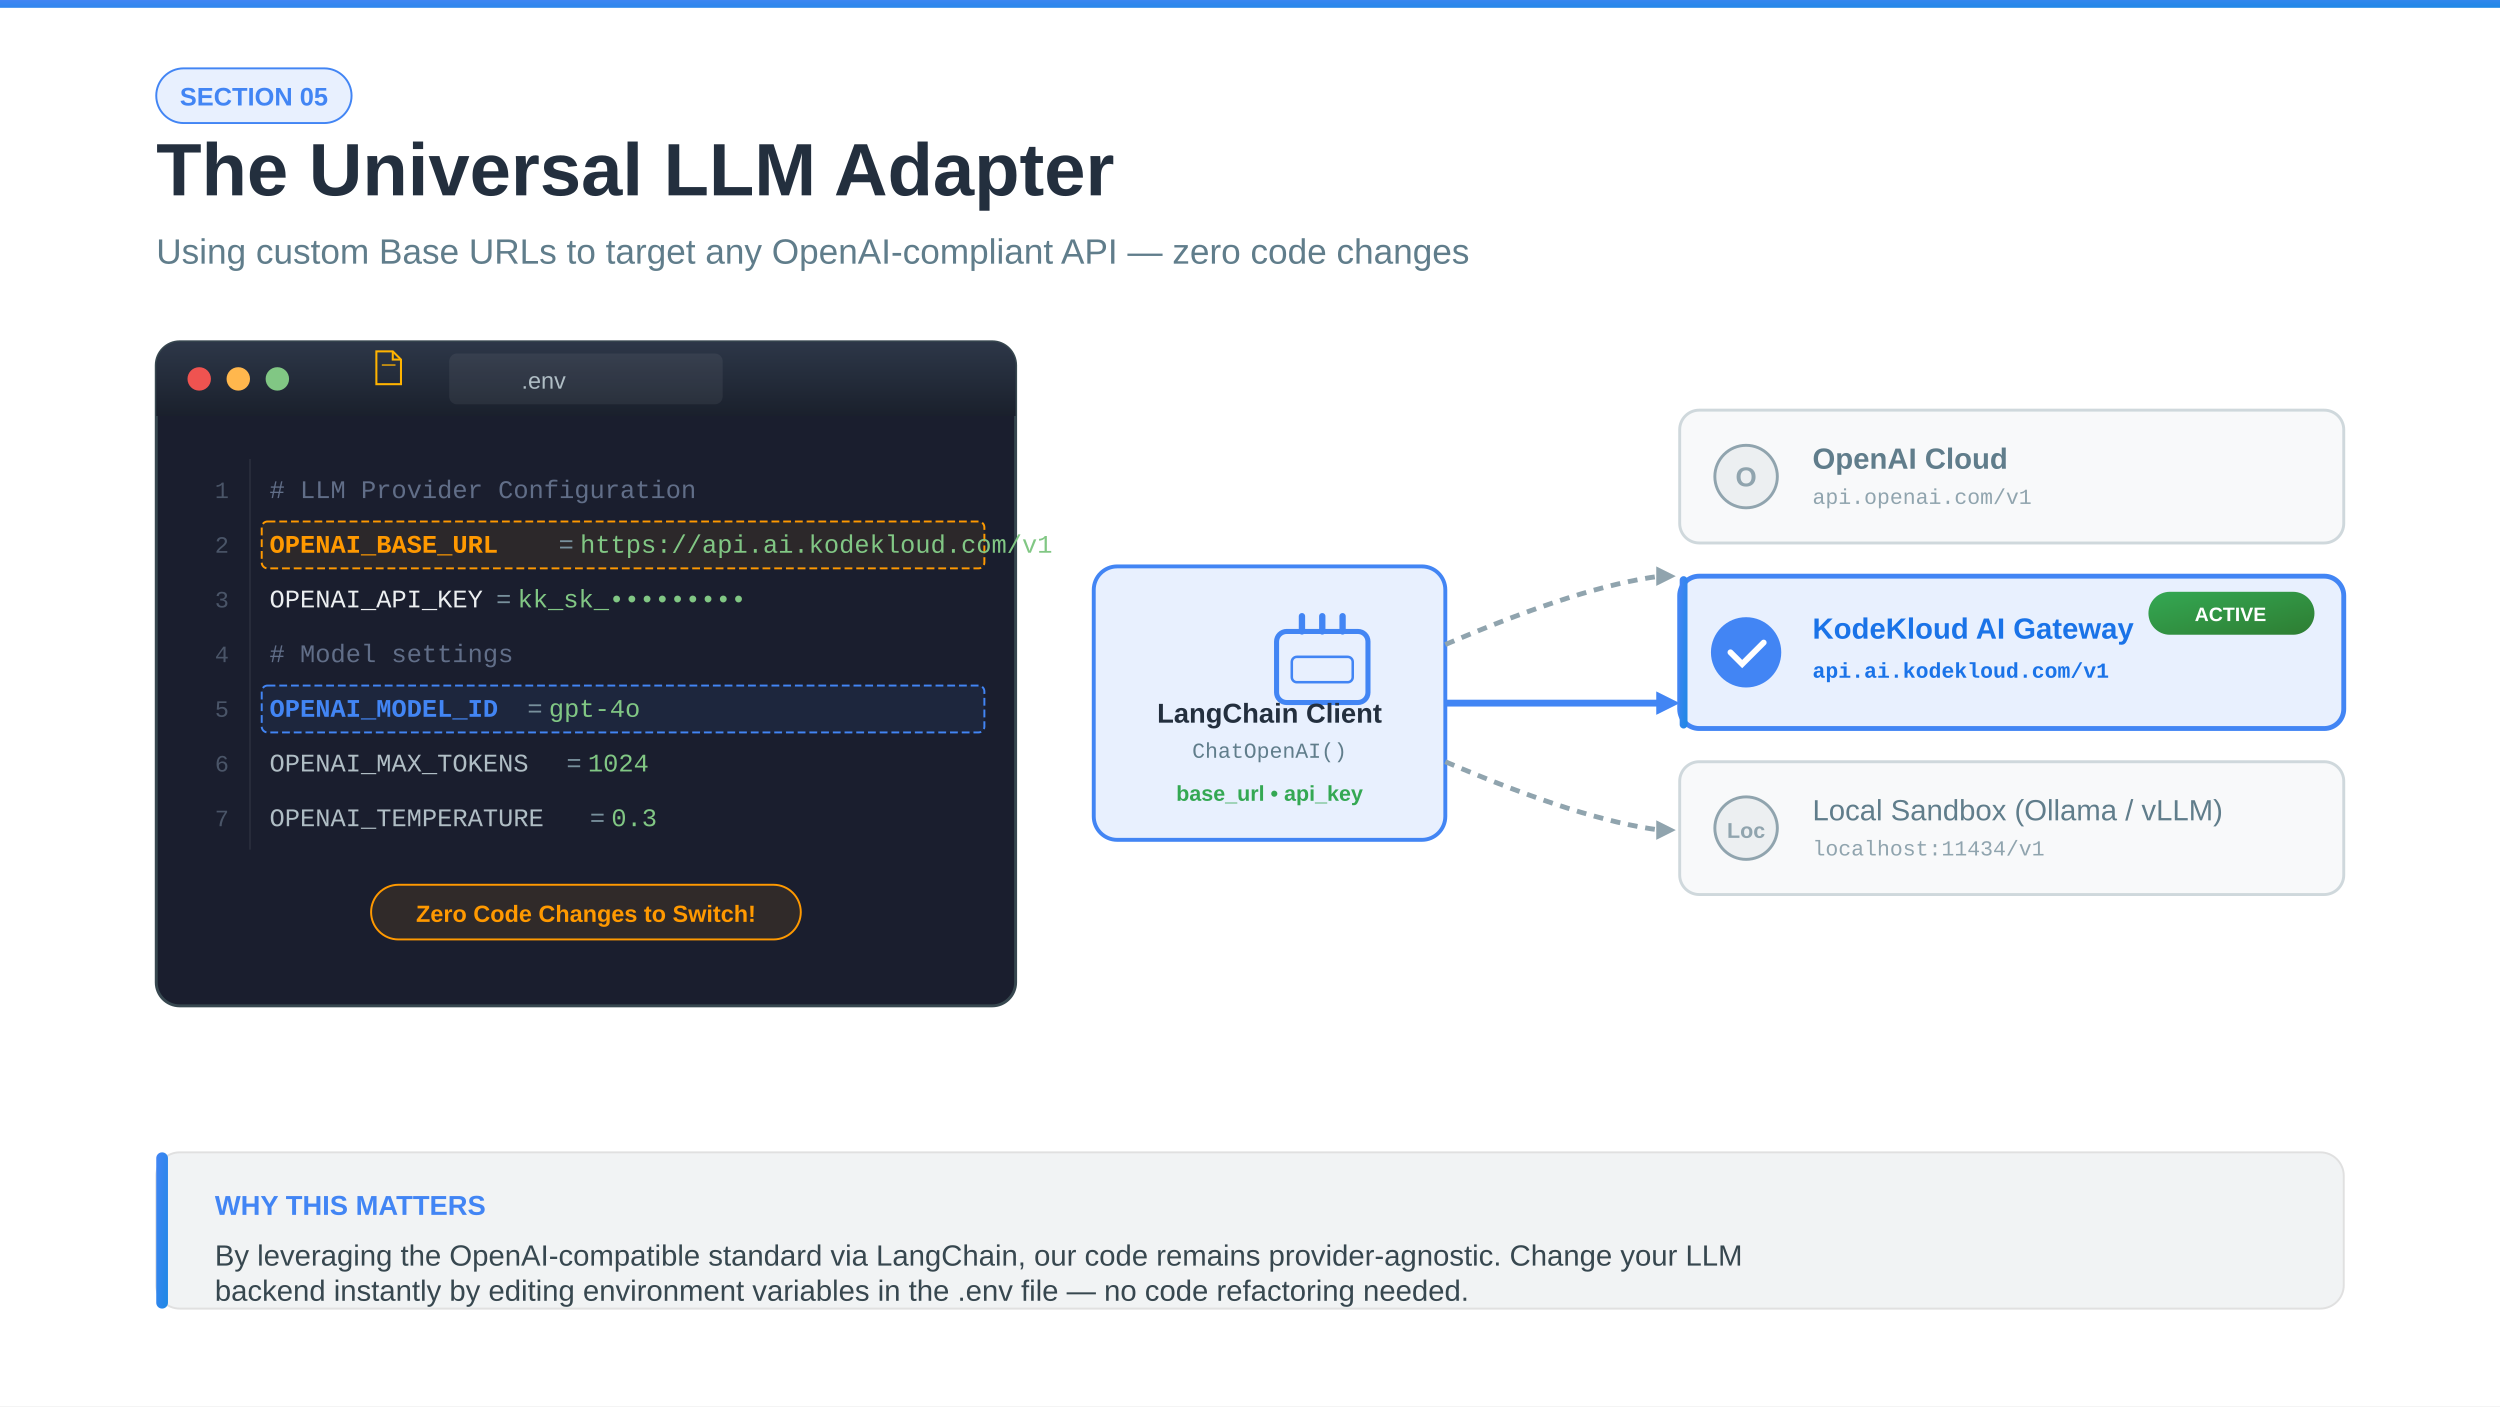
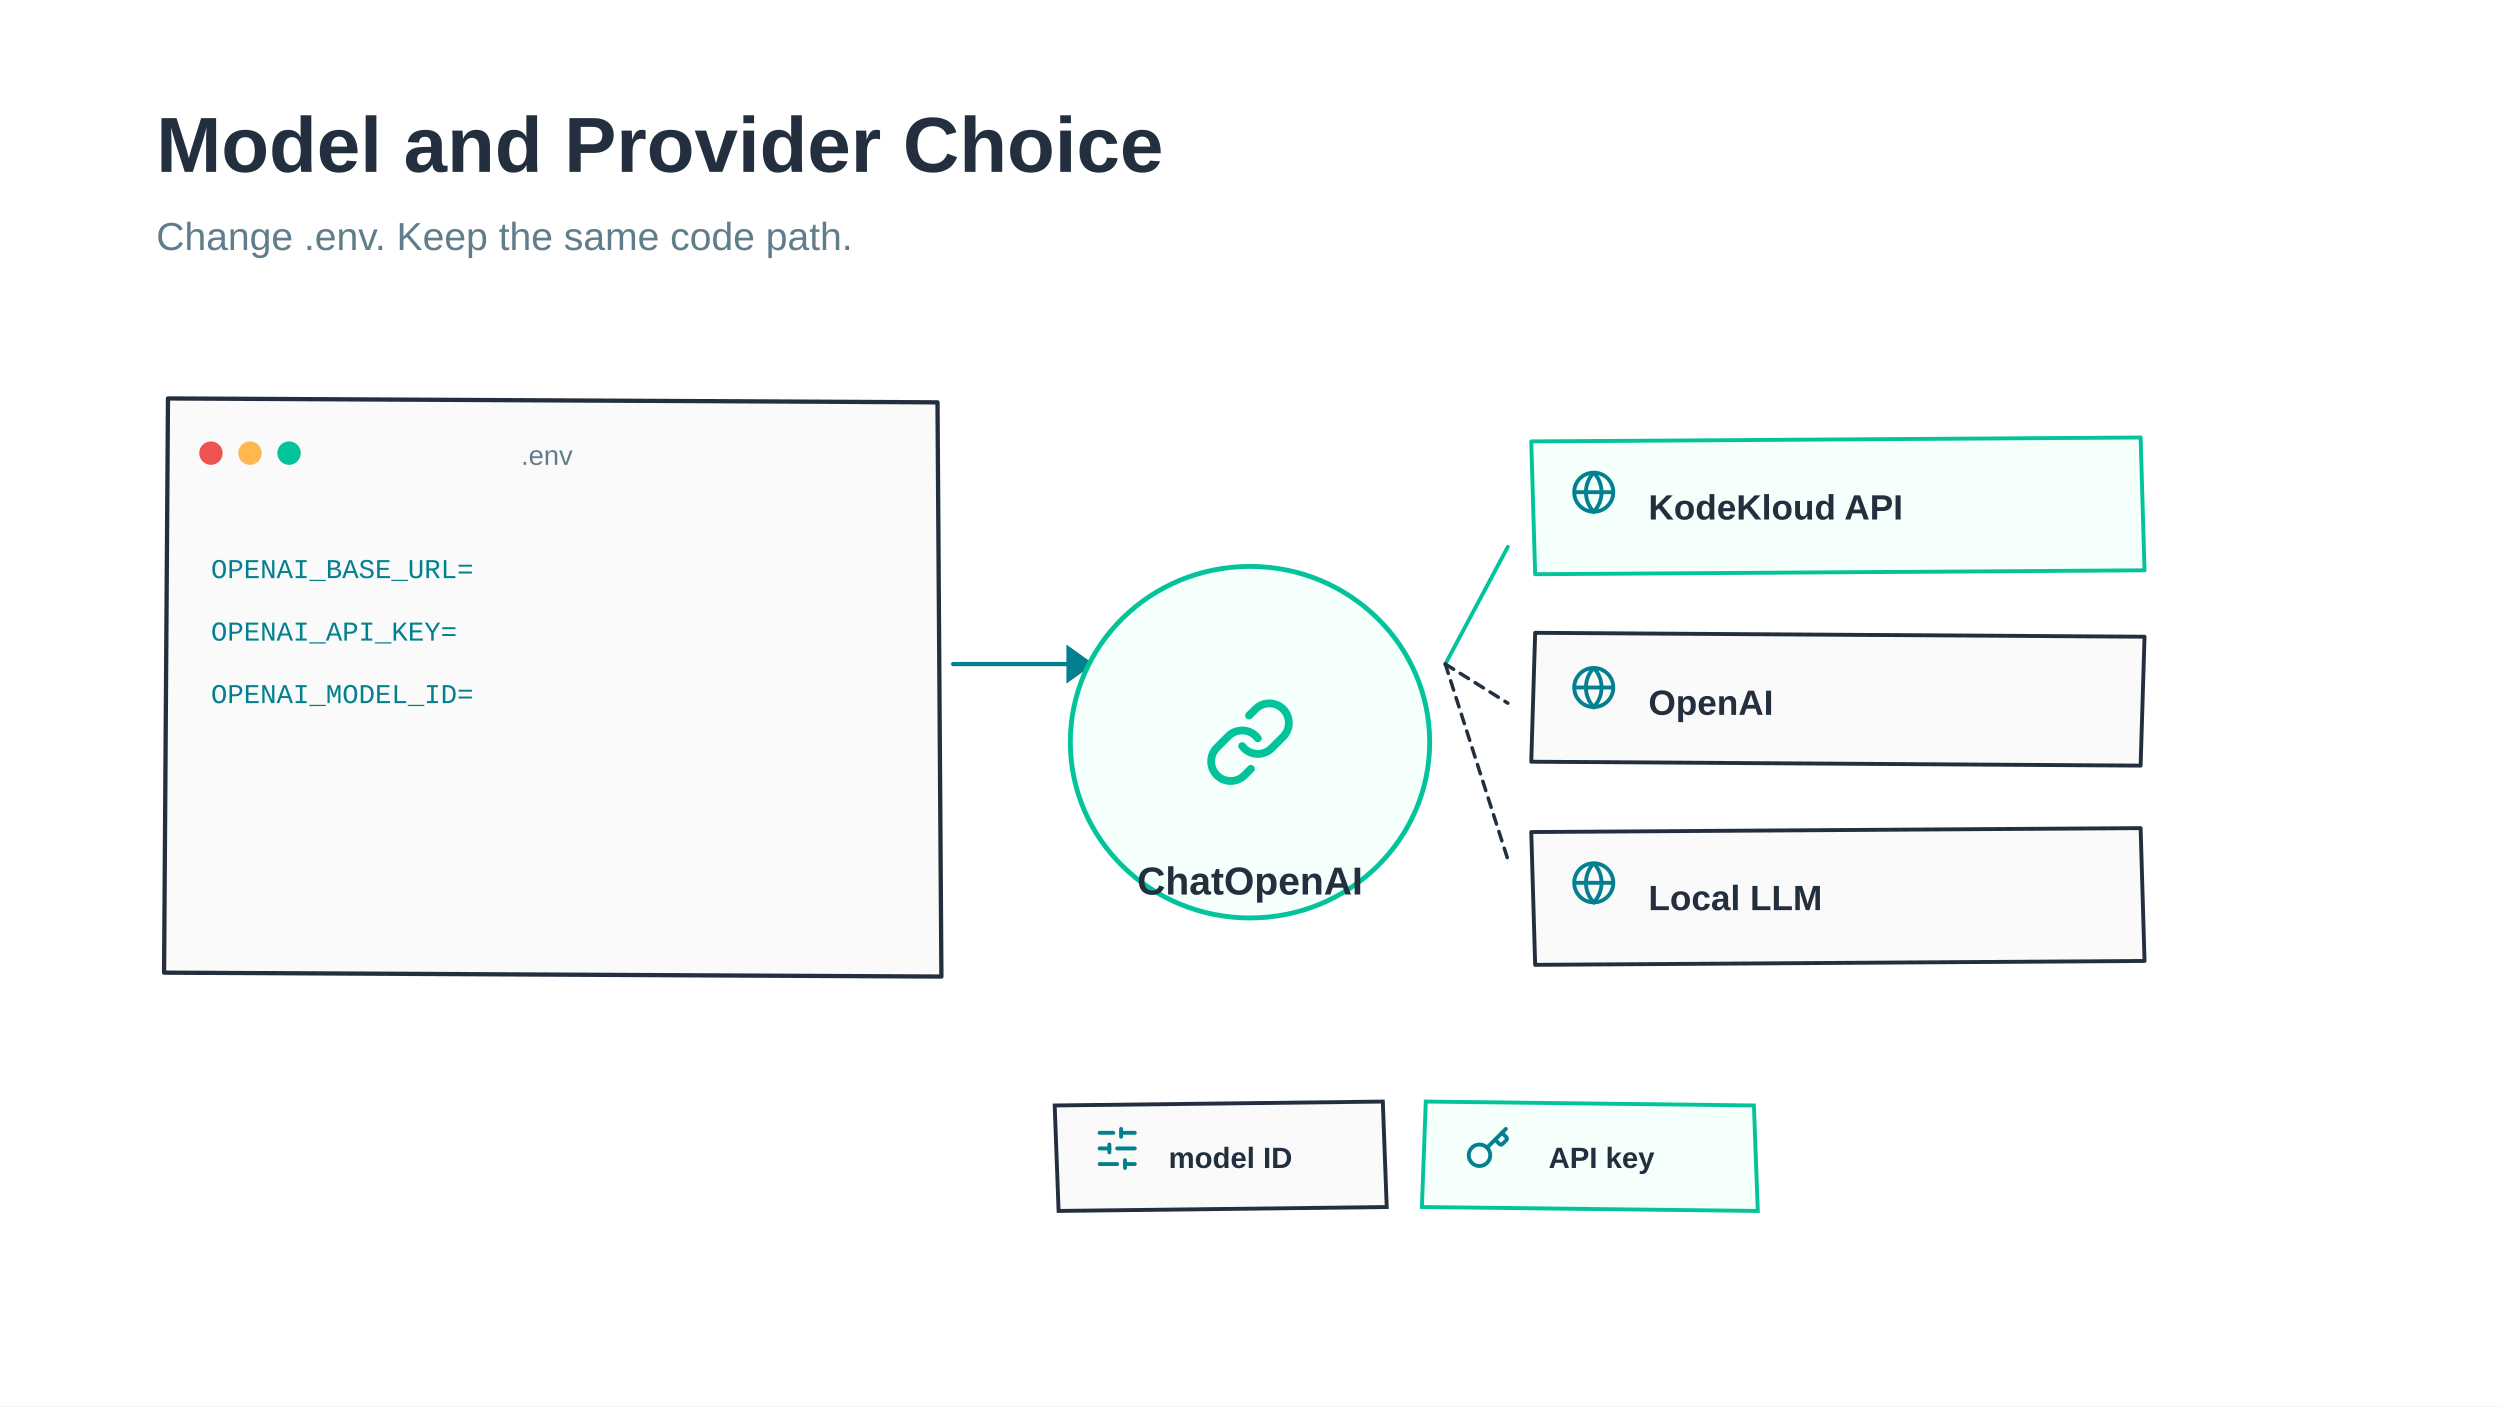
<svg xmlns="http://www.w3.org/2000/svg" viewBox="0 0 1280 720" width="100%" height="100%">
  <defs>
-     <linearGradient id="accent-blue" x1="0" y1="0" x2="1" y2="1">
-       <stop offset="0%" stop-color="#4285F4" />
-       <stop offset="100%" stop-color="#1E88E5" />
-     </linearGradient>
-     <linearGradient id="accent-green" x1="0" y1="0" x2="1" y2="1">
-       <stop offset="0%" stop-color="#34A853" />
-       <stop offset="100%" stop-color="#2E7D32" />
-     </linearGradient>
-     <linearGradient id="ide-header" x1="0" y1="0" x2="0" y2="1">
-       <stop offset="0%" stop-color="#2D3748" />
-       <stop offset="100%" stop-color="#1A202C" />
-     </linearGradient>
-     <g id="icon-cm">
-       <path d="M -9,-12 L 3,-12 L 9,-6 L 9,12 L -9,12 Z" fill="none" stroke="#FFB300" stroke-width="1.5" />
-       <path d="M 3,-12 L 3,-6 L 9,-6" fill="none" stroke="#FFB300" stroke-width="1.5" />
-       <line x1="-5" y1="-2" x2="5" y2="-2" stroke="#FFB300" stroke-width="1.2" opacity="0.8" />
+     <g id="lucide-sliders-horizontal">
+       <line x1="21" x2="14" y1="4" y2="4" fill="none" stroke="#028090" stroke-width="2" stroke-linecap="round" />
+       <line x1="10" x2="3" y1="4" y2="4" fill="none" stroke="#028090" stroke-width="2" stroke-linecap="round" />
+       <line x1="21" x2="12" y1="12" y2="12" fill="none" stroke="#028090" stroke-width="2" stroke-linecap="round" />
+       <line x1="8" x2="3" y1="12" y2="12" fill="none" stroke="#028090" stroke-width="2" stroke-linecap="round" />
+       <line x1="21" x2="16" y1="20" y2="20" fill="none" stroke="#028090" stroke-width="2" stroke-linecap="round" />
+       <line x1="12" x2="3" y1="20" y2="20" fill="none" stroke="#028090" stroke-width="2" stroke-linecap="round" />
+       <line x1="14" x2="14" y1="2" y2="6" fill="none" stroke="#028090" stroke-width="2" stroke-linecap="round" />
+       <line x1="8" x2="8" y1="10" y2="14" fill="none" stroke="#028090" stroke-width="2" stroke-linecap="round" />
+       <line x1="16" x2="16" y1="18" y2="22" fill="none" stroke="#028090" stroke-width="2" stroke-linecap="round" />
    </g>
-     <g id="icon-adapter">
-       <rect x="-18" y="-14" width="36" height="28" rx="4" fill="none" stroke="#4285F4" stroke-width="2" />
-       <line x1="-8" y1="-14" x2="-8" y2="-20" stroke="#4285F4" stroke-width="2.5" stroke-linecap="round" />
-       <line x1="0" y1="-14" x2="0" y2="-20" stroke="#4285F4" stroke-width="2.5" stroke-linecap="round" />
-       <line x1="8" y1="-14" x2="8" y2="-20" stroke="#4285F4" stroke-width="2.5" stroke-linecap="round" />
-       <rect x="-12" y="-4" width="24" height="10" rx="2" fill="#E8F0FE" stroke="#4285F4" stroke-width="1" />
+     <g id="lucide-key">
+       <path d="m15.5 7.5 2.3 2.3a1 1 0 0 0 1.4 0l2.1-2.1a1 1 0 0 0 0-1.4L19 4" fill="none" stroke="#028090" stroke-width="2" stroke-linecap="round" stroke-linejoin="round" />
+       <path d="m21 2-9.6 9.6" fill="none" stroke="#028090" stroke-width="2" stroke-linecap="round" stroke-linejoin="round" />
+       <circle cx="7.5" cy="15.5" r="5.5" fill="none" stroke="#028090" stroke-width="2" />
+     </g>
+     <g id="lucide-globe">
+       <circle cx="12" cy="12" r="10" fill="none" stroke="#028090" stroke-width="2" />
+       <path d="M12 2a14.5 14.5 0 0 0 0 20 14.5 14.5 0 0 0 0-20" fill="none" stroke="#028090" stroke-width="2" />
+       <path d="M2 12h20" fill="none" stroke="#028090" stroke-width="2" />
+     </g>
+     <g id="lucide-link">
+       <path d="M10 13a5 5 0 0 0 7.54.54l3-3a5 5 0 0 0-7.07-7.07l-1.72 1.71" fill="none" stroke="#02C39A" stroke-width="2" stroke-linecap="round" stroke-linejoin="round" />
+       <path d="M14 11a5 5 0 0 0-7.54-.54l-3 3a5 5 0 0 0 7.07 7.07l1.71-1.71" fill="none" stroke="#02C39A" stroke-width="2" stroke-linecap="round" stroke-linejoin="round" />
    </g>
  </defs>
  <rect width="1280" height="720" fill="#FFFFFF" />
-   <rect x="0" y="0" width="1280" height="4" fill="url(#accent-blue)" />
-   <rect x="80" y="35" width="100" height="28" rx="14" fill="#E8F0FE" stroke="#4285F4" stroke-width="1" />
-   <text x="130" y="54" font-family="Arial, sans-serif" font-size="13" font-weight="bold" fill="#4285F4" text-anchor="middle">SECTION 05</text>
-   <text x="80" y="100" font-family="Arial, sans-serif" font-size="38" font-weight="bold" fill="#232F3E">The Universal LLM Adapter</text>
-   <text x="80" y="135" font-family="Arial, sans-serif" font-size="18" fill="#607D8B">Using custom Base URLs to target any OpenAI-compliant API — zero code changes</text>
-   <g transform="translate(80, 175)">
-     <rect width="440" height="340" rx="12" fill="#1A1E2E" stroke="#37474F" stroke-width="1.5" />
-     <path d="M 0 12 A 12 12 0 0 1 12 0 L 428 0 A 12 12 0 0 1 440 12 L 440 38 L 0 38 Z" fill="url(#ide-header)" />
-     <circle cx="22" cy="19" r="6" fill="#EF5350" />
-     <circle cx="42" cy="19" r="6" fill="#FFB74D" />
-     <circle cx="62" cy="19" r="6" fill="#81C784" />
-     <rect x="150" y="6" width="140" height="26" rx="4" fill="rgba(255,255,255,0.06)" />
-     <use href="#icon-cm" x="170" y="19" transform="scale(0.7)" />
-     <text x="187" y="24" font-family="Arial, sans-serif" font-size="12" fill="#B0BEC5">.env</text>
-     <g transform="translate(20, 60)">
-       <text x="10" y="20" font-family="Courier New, monospace" font-size="12" fill="#4A5568">1</text>
-       <text x="10" y="48" font-family="Courier New, monospace" font-size="12" fill="#4A5568">2</text>
-       <text x="10" y="76" font-family="Courier New, monospace" font-size="12" fill="#4A5568">3</text>
-       <text x="10" y="104" font-family="Courier New, monospace" font-size="12" fill="#4A5568">4</text>
-       <text x="10" y="132" font-family="Courier New, monospace" font-size="12" fill="#4A5568">5</text>
-       <text x="10" y="160" font-family="Courier New, monospace" font-size="12" fill="#4A5568">6</text>
-       <text x="10" y="188" font-family="Courier New, monospace" font-size="12" fill="#4A5568">7</text>
-       <line x1="28" y1="0" x2="28" y2="200" stroke="rgba(255,255,255,0.06)" stroke-width="1" />
-       <text x="38" y="20" font-family="Courier New, monospace" font-size="13" fill="#616E88"># LLM Provider Configuration</text>
-       <rect x="34" y="32" width="370" height="24" rx="3" fill="rgba(255,153,0,0.08)" stroke="#FF9900" stroke-width="1" stroke-dasharray="4 2" />
-       <text x="38" y="48" font-family="Courier New, monospace" font-size="13" fill="#FF9900" font-weight="bold">OPENAI_BASE_URL</text>
-       <text x="186" y="48" font-family="Courier New, monospace" font-size="13" fill="#78909C">=</text>
-       <text x="197" y="48" font-family="Courier New, monospace" font-size="13" fill="#81C784">https://api.ai.kodekloud.com/v1</text>
-       <text x="38" y="76" font-family="Courier New, monospace" font-size="13" fill="#ECEFF1">OPENAI_API_KEY</text>
-       <text x="154" y="76" font-family="Courier New, monospace" font-size="13" fill="#78909C">=</text>
-       <text x="165" y="76" font-family="Courier New, monospace" font-size="13" fill="#81C784">kk_sk_•••••••••</text>
-       <text x="38" y="104" font-family="Courier New, monospace" font-size="13" fill="#616E88"># Model settings</text>
-       <rect x="34" y="116" width="370" height="24" rx="3" fill="rgba(66,133,244,0.08)" stroke="#4285F4" stroke-width="1" stroke-dasharray="4 2" />
-       <text x="38" y="132" font-family="Courier New, monospace" font-size="13" fill="#4285F4" font-weight="bold">OPENAI_MODEL_ID</text>
-       <text x="170" y="132" font-family="Courier New, monospace" font-size="13" fill="#78909C">=</text>
-       <text x="181" y="132" font-family="Courier New, monospace" font-size="13" fill="#81C784">gpt-4o</text>
-       <text x="38" y="160" font-family="Courier New, monospace" font-size="13" fill="#B0BEC5">OPENAI_MAX_TOKENS</text>
-       <text x="190" y="160" font-family="Courier New, monospace" font-size="13" fill="#78909C">=</text>
-       <text x="201" y="160" font-family="Courier New, monospace" font-size="13" fill="#81C784">1024</text>
-       <text x="38" y="188" font-family="Courier New, monospace" font-size="13" fill="#B0BEC5">OPENAI_TEMPERATURE</text>
-       <text x="202" y="188" font-family="Courier New, monospace" font-size="13" fill="#78909C">=</text>
-       <text x="213" y="188" font-family="Courier New, monospace" font-size="13" fill="#81C784">0.3</text>
-     </g>
-     <rect x="110" y="278" width="220" height="28" rx="14" fill="rgba(255,153,0,0.1)" stroke="#FF9900" stroke-width="1" />
-     <text x="220" y="297" font-family="Arial, sans-serif" font-size="12" font-weight="bold" fill="#FF9900" text-anchor="middle">Zero Code Changes to Switch!</text>
+   <g id="anim-titlebar">
+     <text x="80" y="88" font-family="Arial, sans-serif" font-size="40" font-weight="bold" fill="#232F3E">Model and Provider Choice</text>
+     <text x="80" y="128" font-family="Arial, sans-serif" font-size="20" fill="#607D8B">Change .env. Keep the same code path.</text>
  </g>
-   <g transform="translate(560, 270)">
-     <rect x="0" y="20" width="180" height="140" rx="12" fill="#E8F0FE" stroke="#4285F4" stroke-width="2" />
-     <use href="#icon-adapter" x="90" y="55" transform="scale(1.3)" />
-     <text x="90" y="100" font-family="Arial, sans-serif" font-size="14" font-weight="bold" fill="#232F3E" text-anchor="middle">LangChain Client</text>
-     <text x="90" y="118" font-family="Courier New, monospace" font-size="11" fill="#607D8B" text-anchor="middle">ChatOpenAI()</text>
-     <text x="90" y="140" font-family="Arial, sans-serif" font-size="11" font-weight="bold" fill="#34A853" text-anchor="middle">base_url • api_key</text>
-     <path d="M 180 60 Q 250 30 290 25" fill="none" stroke="#90A4AE" stroke-width="2.5" stroke-dasharray="5 4" />
-     <polygon points="288,20 298,25 288,30" fill="#90A4AE" />
-     <path d="M 180 90 L 290 90" fill="none" stroke="#4285F4" stroke-width="3.5" />
-     <polygon points="288,84 300,90 288,96" fill="#4285F4" />
-     <path d="M 180 120 Q 250 150 290 155" fill="none" stroke="#90A4AE" stroke-width="2.5" stroke-dasharray="5 4" />
-     <polygon points="288,150 298,155 288,160" fill="#90A4AE" />
-   </g>
-   <g transform="translate(860, 210)">
-     <rect width="340" height="68" rx="10" fill="#F8F9FA" stroke="#CFD8DC" stroke-width="1.5" />
-     <circle cx="34" cy="34" r="16" fill="#ECEFF1" stroke="#90A4AE" stroke-width="1.5" />
-     <text x="34" y="39" font-family="Arial, sans-serif" font-size="14" font-weight="bold" fill="#90A4AE" text-anchor="middle">O</text>
-     <text x="68" y="30" font-family="Arial, sans-serif" font-size="15" font-weight="bold" fill="#607D8B">OpenAI Cloud</text>
-     <text x="68" y="48" font-family="Courier New, monospace" font-size="11" fill="#90A4AE">api.openai.com/v1</text>
-     <g transform="translate(0, 85)">
-       <rect width="340" height="78" rx="10" fill="#E8F0FE" stroke="#4285F4" stroke-width="2.5" />
-       <rect x="0" y="0" width="4" height="78" rx="2" fill="url(#accent-blue)" />
-       <circle cx="34" cy="39" r="18" fill="#4285F4" />
-       <path d="M 26 39 L 32 45 L 43 34" fill="none" stroke="#FFFFFF" stroke-width="3" stroke-linecap="round" />
-       <text x="68" y="32" font-family="Arial, sans-serif" font-size="15" font-weight="bold" fill="#1A73E8">KodeKloud AI Gateway</text>
-       <text x="68" y="52" font-family="Courier New, monospace" font-size="11" font-weight="bold" fill="#1A73E8">api.ai.kodekloud.com/v1</text>
-       <rect x="240" y="8" width="85" height="22" rx="11" fill="url(#accent-green)" />
-       <text x="282" y="23" font-family="Arial, sans-serif" font-size="10" font-weight="bold" fill="#FFFFFF" text-anchor="middle">ACTIVE</text>
-     </g>
-     <g transform="translate(0, 180)">
-       <rect width="340" height="68" rx="10" fill="#F8F9FA" stroke="#CFD8DC" stroke-width="1.5" />
-       <circle cx="34" cy="34" r="16" fill="#ECEFF1" stroke="#90A4AE" stroke-width="1.5" />
-       <text x="34" y="39" font-family="Arial, sans-serif" font-size="11" font-weight="bold" fill="#90A4AE" text-anchor="middle">Loc</text>
-       <text x="68" y="30" font-family="Arial, sans-serif" font-size="15" fill="#607D8B">Local Sandbox (Ollama / vLLM)</text>
-       <text x="68" y="48" font-family="Courier New, monospace" font-size="11" fill="#90A4AE">localhost:11434/v1</text>
+   <g id="anim-env-window" transform="translate(80,200)">
+     <path d="M 6 4 L 400 6 L 402 300 L 4 298 Z" fill="#FAFAFA" stroke="#232F3E" stroke-width="2.2" stroke-linecap="round" stroke-linejoin="round" />
+     <circle cx="28" cy="32" r="6" fill="#EF5350" />
+     <circle cx="48" cy="32" r="6" fill="#FFB84D" />
+     <circle cx="68" cy="32" r="6" fill="#02C39A" />
+     <text x="200" y="38" font-family="Arial, sans-serif" font-size="14" fill="#607D8B" text-anchor="middle">.env</text>
+     <g transform="translate(28,72)">
+       <text x="0" y="24" font-family="Courier New, monospace" font-size="14" fill="#028090">OPENAI_BASE_URL=</text>
+       <text x="0" y="56" font-family="Courier New, monospace" font-size="14" fill="#028090">OPENAI_API_KEY=</text>
+       <text x="0" y="88" font-family="Courier New, monospace" font-size="14" fill="#028090">OPENAI_MODEL_ID=</text>
    </g>
  </g>
-   <rect x="80" y="590" width="1120" height="80" rx="12" fill="#F1F3F4" stroke="#E0E0E0" stroke-width="1" />
-   <rect x="80" y="590" width="6" height="80" rx="3" fill="url(#accent-blue)" />
-   <text x="110" y="622" font-family="Arial, sans-serif" font-size="14" font-weight="bold" fill="#4285F4">WHY THIS MATTERS</text>
-   <text x="110" y="648" font-family="Arial, sans-serif" font-size="15" fill="#37474F">By leveraging the OpenAI-compatible standard via LangChain, our code remains provider-agnostic. Change your LLM</text>
-   <text x="110" y="666" font-family="Arial, sans-serif" font-size="15" fill="#37474F">backend instantly by editing environment variables in the .env file — no code refactoring needed.</text>
+   <g id="anim-arrow-env">
+     <path d="M 488 340 C 520 340 540 340 560 340" fill="none" stroke="#028090" stroke-width="2.2" stroke-linecap="round" />
+     <path d="M 560 340 L 546 330 L 546 350 Z" fill="#028090" />
+   </g>
+   <g id="anim-arrow-providers">
+     <path d="M 740 340 L 772 280" fill="none" stroke="#02C39A" stroke-width="2" stroke-linecap="round" />
+     <path d="M 740 340 L 772 360" fill="none" stroke="#232F3E" stroke-width="1.8" stroke-linecap="round" stroke-dasharray="5 4" />
+     <path d="M 740 340 L 772 440" fill="none" stroke="#232F3E" stroke-width="1.8" stroke-linecap="round" stroke-dasharray="5 4" />
+   </g>
+   <g id="anim-adapter-hub" transform="translate(540,280)">
+     <ellipse cx="100" cy="100" rx="92" ry="90" fill="#F5FFFC" stroke="#02C39A" stroke-width="2.5" stroke-linecap="round" />
+     <g transform="translate(76,76) scale(2)">
+       <use href="#lucide-link" x="0" y="0" width="24" height="24" />
+     </g>
+     <text x="100" y="178" font-family="Arial, sans-serif" font-size="20" font-weight="bold" fill="#232F3E" text-anchor="middle">ChatOpenAI</text>
+   </g>
+   <g id="anim-provider-1" transform="translate(780,220)">
+     <path d="M 4 6 L 316 4 L 318 72 L 6 74 Z" fill="#F5FFFC" stroke="#02C39A" stroke-width="2" stroke-linecap="round" stroke-linejoin="round" />
+     <use href="#lucide-globe" x="24" y="20" width="28" height="28" />
+     <text x="64" y="46" font-family="Arial, sans-serif" font-size="18" font-weight="bold" fill="#232F3E">KodeKloud API</text>
+   </g>
+   <g id="anim-provider-2" transform="translate(780,320)">
+     <path d="M 6 4 L 318 6 L 316 72 L 4 70 Z" fill="#FAFAFA" stroke="#232F3E" stroke-width="2" stroke-linecap="round" stroke-linejoin="round" />
+     <use href="#lucide-globe" x="24" y="20" width="28" height="28" />
+     <text x="64" y="46" font-family="Arial, sans-serif" font-size="18" font-weight="bold" fill="#232F3E">OpenAI</text>
+   </g>
+   <g id="anim-provider-3" transform="translate(780,420)">
+     <path d="M 4 6 L 316 4 L 318 72 L 6 74 Z" fill="#FAFAFA" stroke="#232F3E" stroke-width="2" stroke-linecap="round" stroke-linejoin="round" />
+     <use href="#lucide-globe" x="24" y="20" width="28" height="28" />
+     <text x="64" y="46" font-family="Arial, sans-serif" font-size="18" font-weight="bold" fill="#232F3E">Local LLM</text>
+   </g>
+   <g id="anim-cards-bottom" transform="translate(540,560)">
+     <path d="M 0 6 L 168 4 L 170 58 L 2 60 Z" fill="#FAFAFA" stroke="#232F3E" stroke-width="2" stroke-linecap="round" />
+     <use href="#lucide-sliders-horizontal" x="20" y="16" width="24" height="24" />
+     <text x="90" y="38" font-family="Arial, sans-serif" font-size="15" font-weight="bold" fill="#232F3E" text-anchor="middle">model ID</text>
+     <path d="M 190 4 L 358 6 L 360 60 L 188 58 Z" fill="#F5FFFC" stroke="#02C39A" stroke-width="2" stroke-linecap="round" />
+     <use href="#lucide-key" x="210" y="16" width="24" height="24" />
+     <text x="280" y="38" font-family="Arial, sans-serif" font-size="15" font-weight="bold" fill="#232F3E" text-anchor="middle">API key</text>
+   </g>
</svg>
